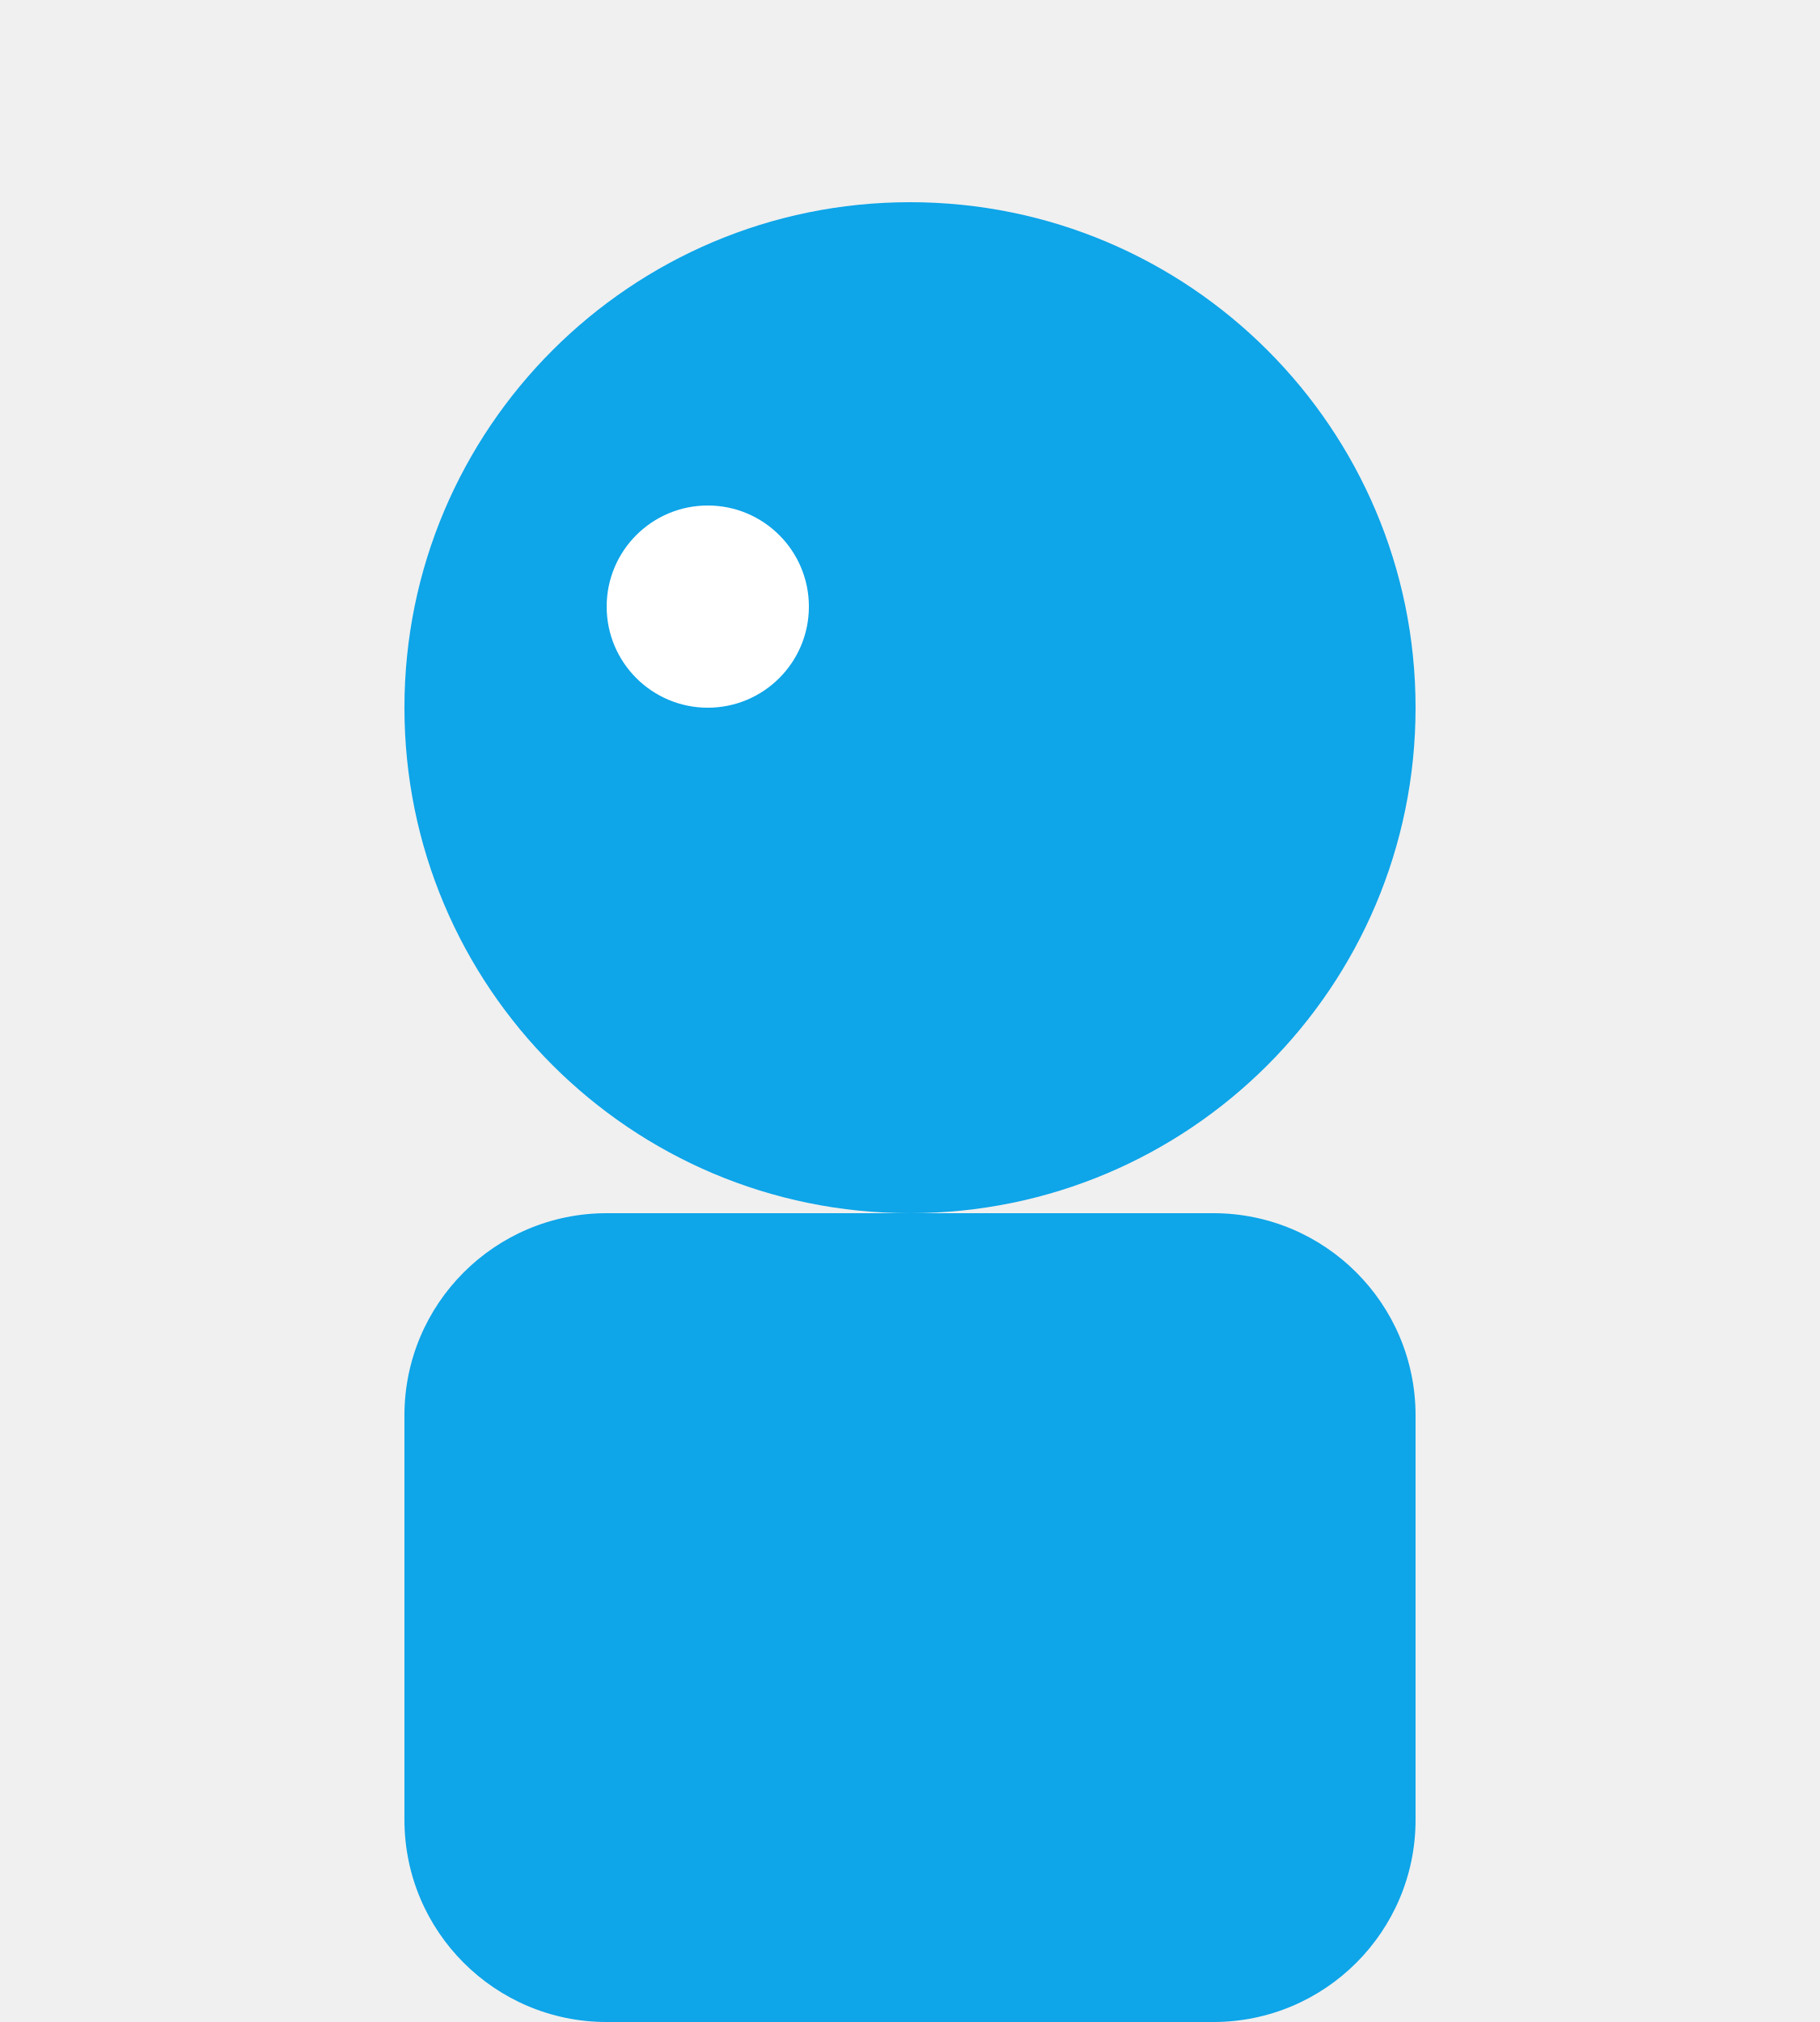
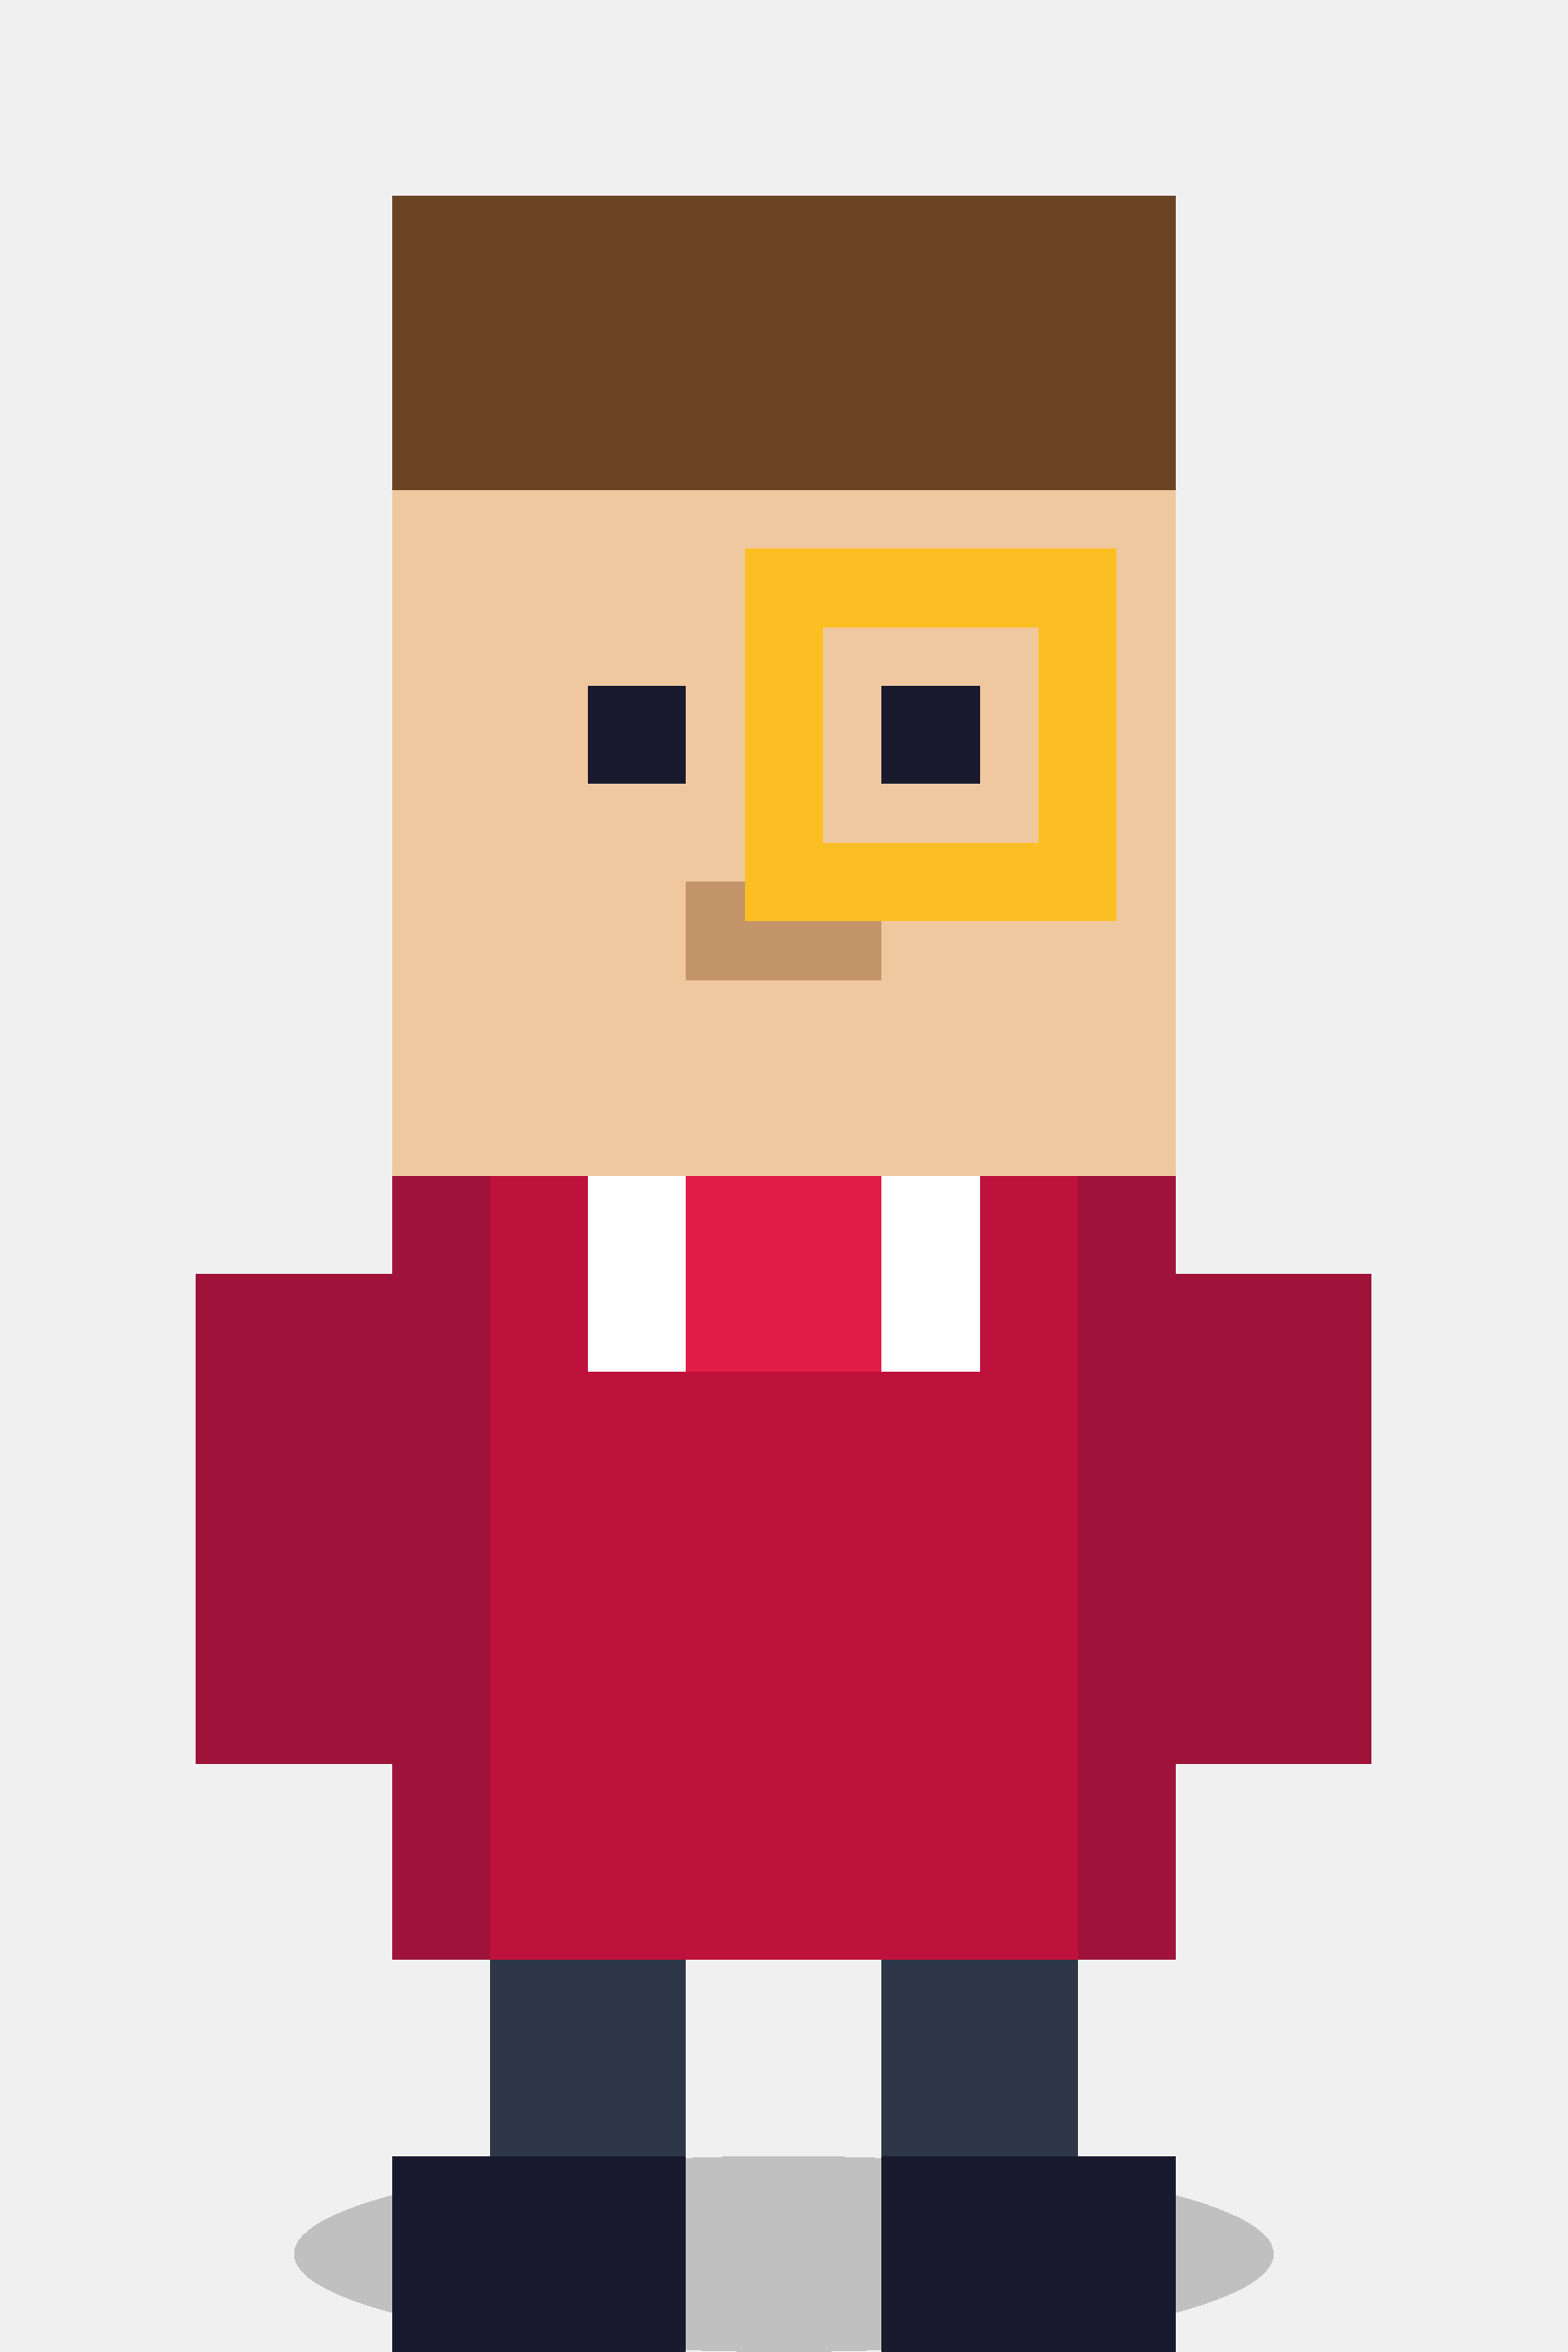
- <svg xmlns="http://www.w3.org/2000/svg" width="36" height="40" viewBox="0 0 36 40">
-   <circle cx="18" cy="14" r="10" fill="#0ea5e9" />
-   <rect x="8" y="24" width="20" height="16" rx="4" fill="#0ea5e9" />
-   <circle cx="14" cy="12" r="2" fill="#fff" />
+ <svg xmlns="http://www.w3.org/2000/svg" width="16" height="24" viewBox="0 0 16 24" shape-rendering="crispEdges">
+   <ellipse cx="8" cy="23" rx="5" ry="1" fill="#00000033" />
+   <rect x="4" y="12" width="8" height="8" fill="#9f1239" />
+   <rect x="5" y="12" width="6" height="8" fill="#be123c" />
+   <rect x="6" y="12" width="4" height="2" fill="#fff" />
+   <rect x="7" y="12" width="2" height="2" fill="#e11d48" />
+   <rect x="2" y="13" width="2" height="5" fill="#9f1239" />
+   <rect x="12" y="13" width="2" height="5" fill="#9f1239" />
+   <rect x="4" y="2" width="8" height="10" fill="#f0c8a0" />
+   <rect x="4" y="2" width="8" height="3" fill="#6b4423" />
+   <rect x="4" y="3" width="1" height="2" fill="#6b4423" />
+   <rect x="11" y="3" width="1" height="2" fill="#6b4423" />
+   <rect x="6" y="7" width="1" height="1" fill="#1a1a2e" />
+   <rect x="9" y="7" width="1" height="1" fill="#1a1a2e" />
+   <rect x="7" y="9" width="2" height="1" fill="#c4956a" />
+   <rect x="8" y="6" width="3" height="3" fill="none" stroke="#fbbf24" stroke-width="0.8" />
+   <rect x="5" y="20" width="2" height="4" fill="#2d3748" />
+   <rect x="9" y="20" width="2" height="4" fill="#2d3748" />
+   <rect x="4" y="22" width="3" height="2" fill="#1a1a2e" />
+   <rect x="9" y="22" width="3" height="2" fill="#1a1a2e" />
</svg>
